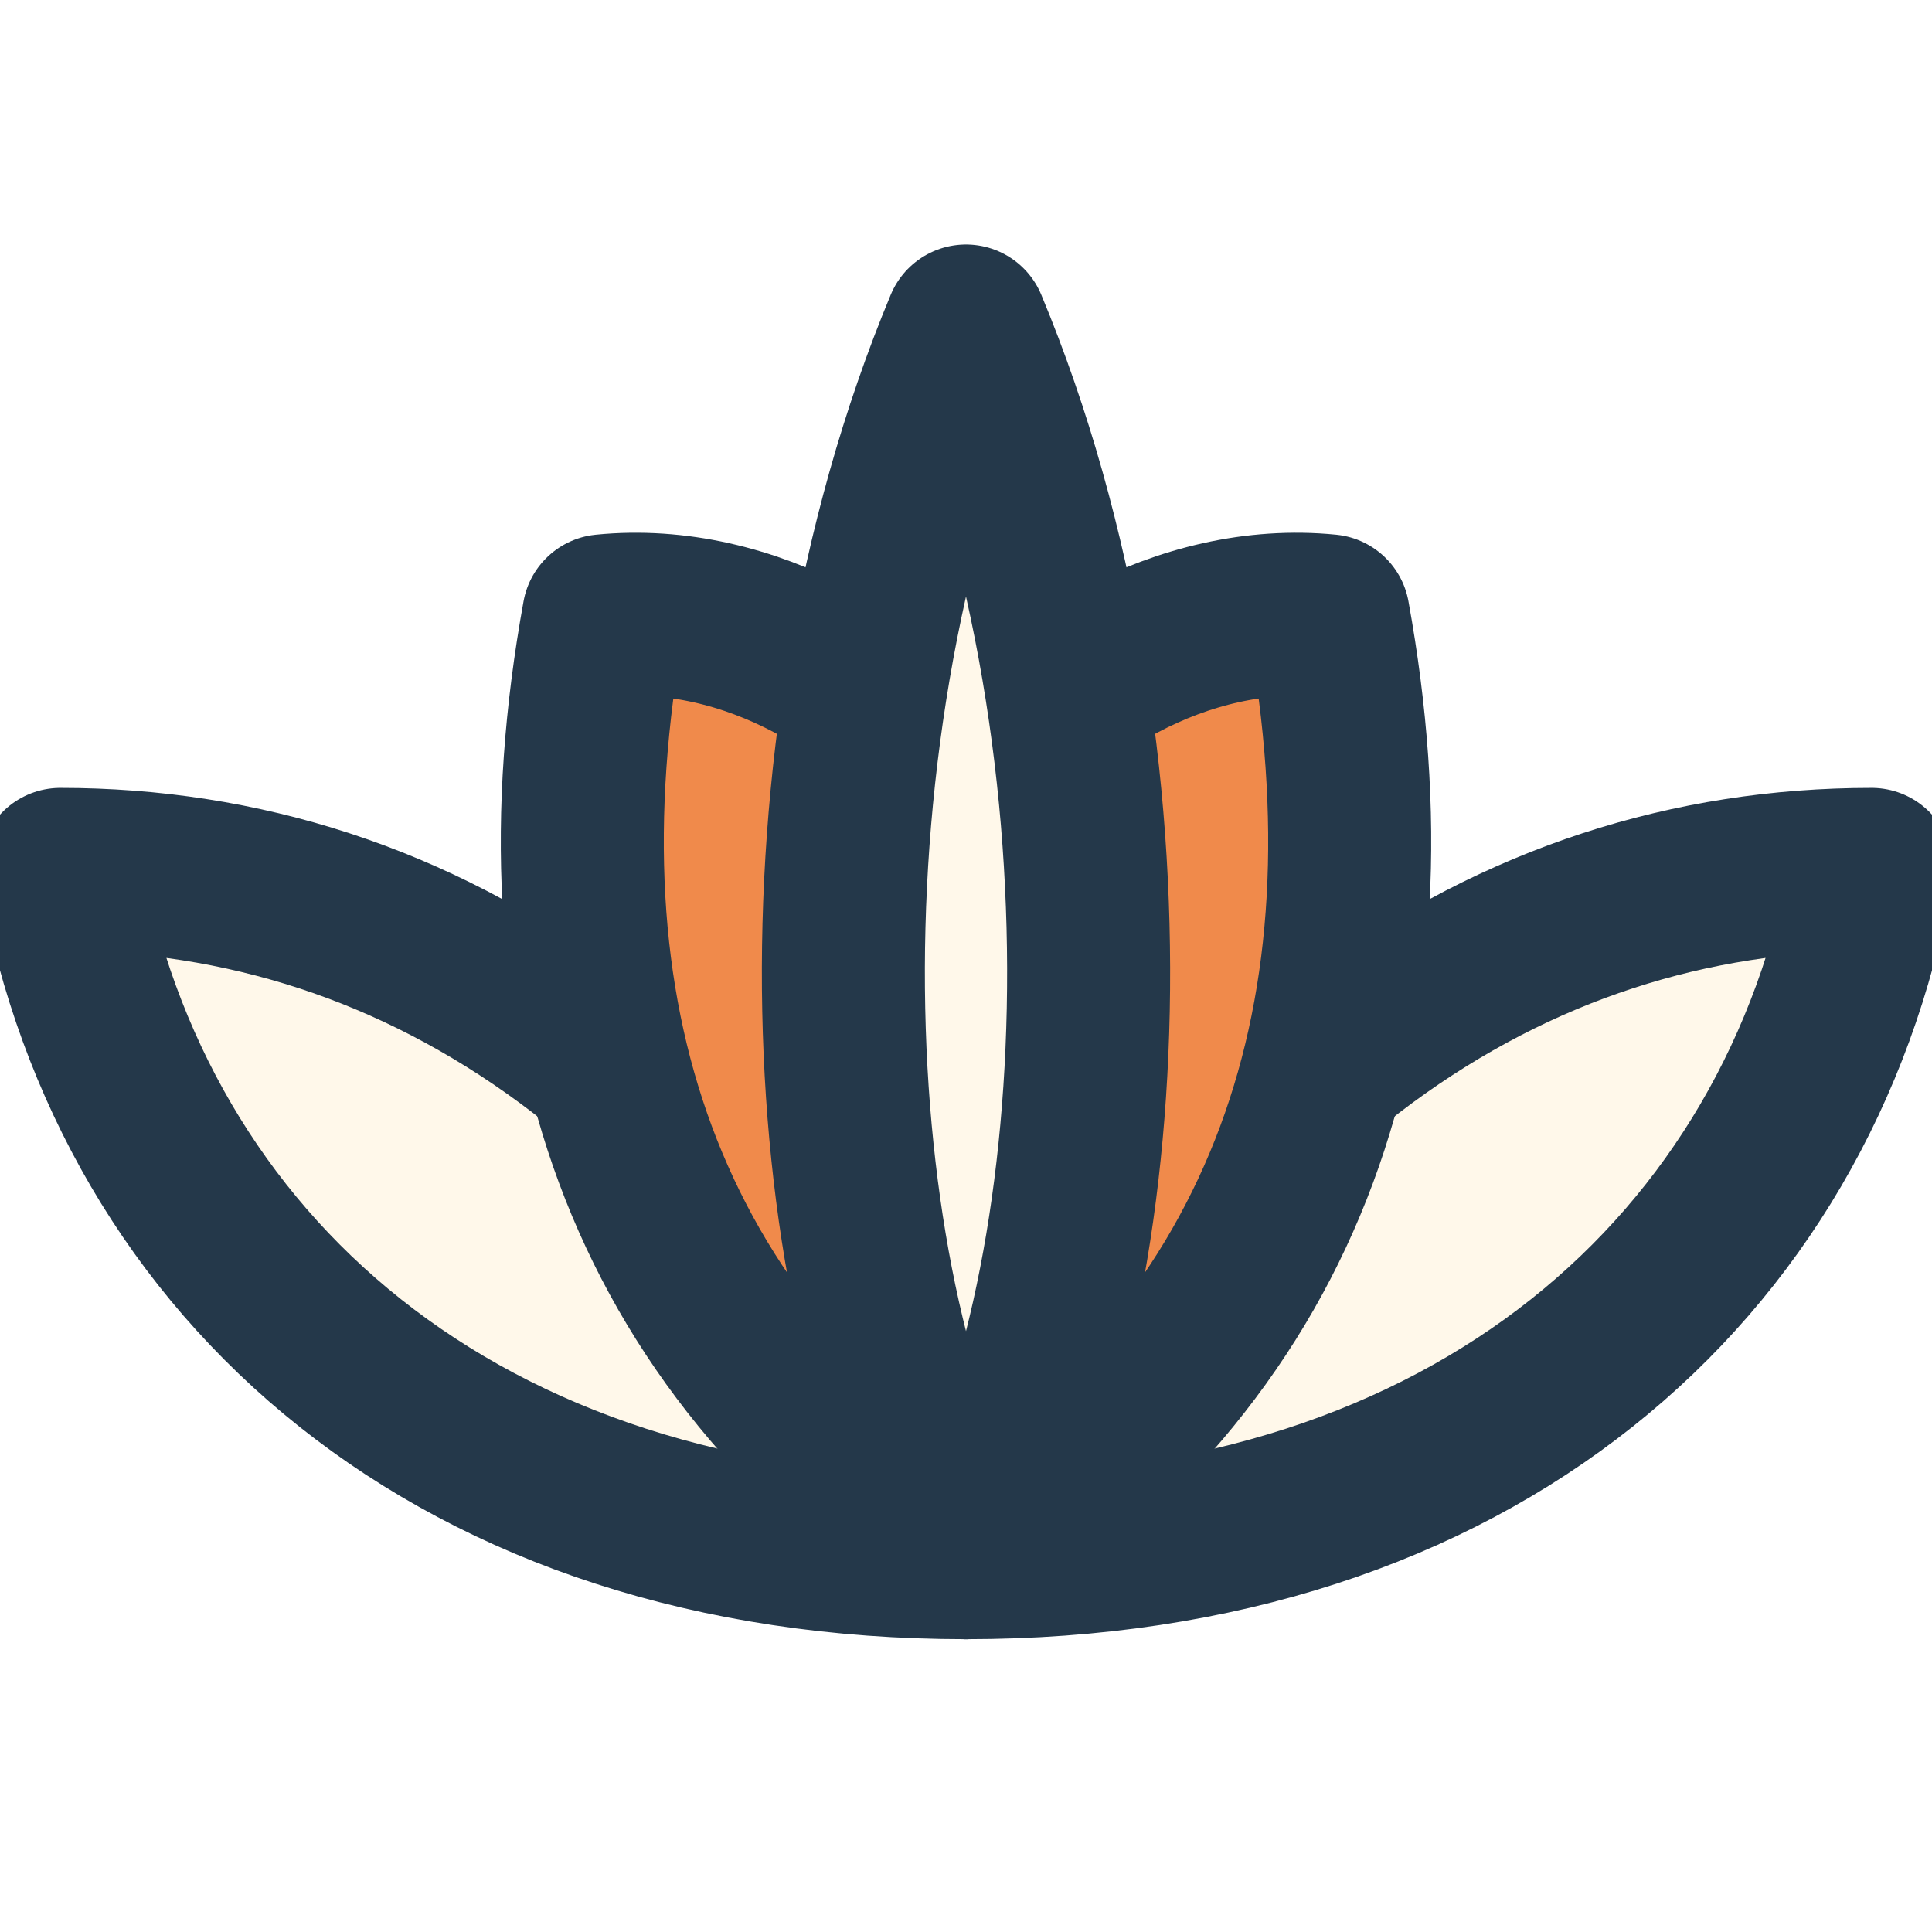
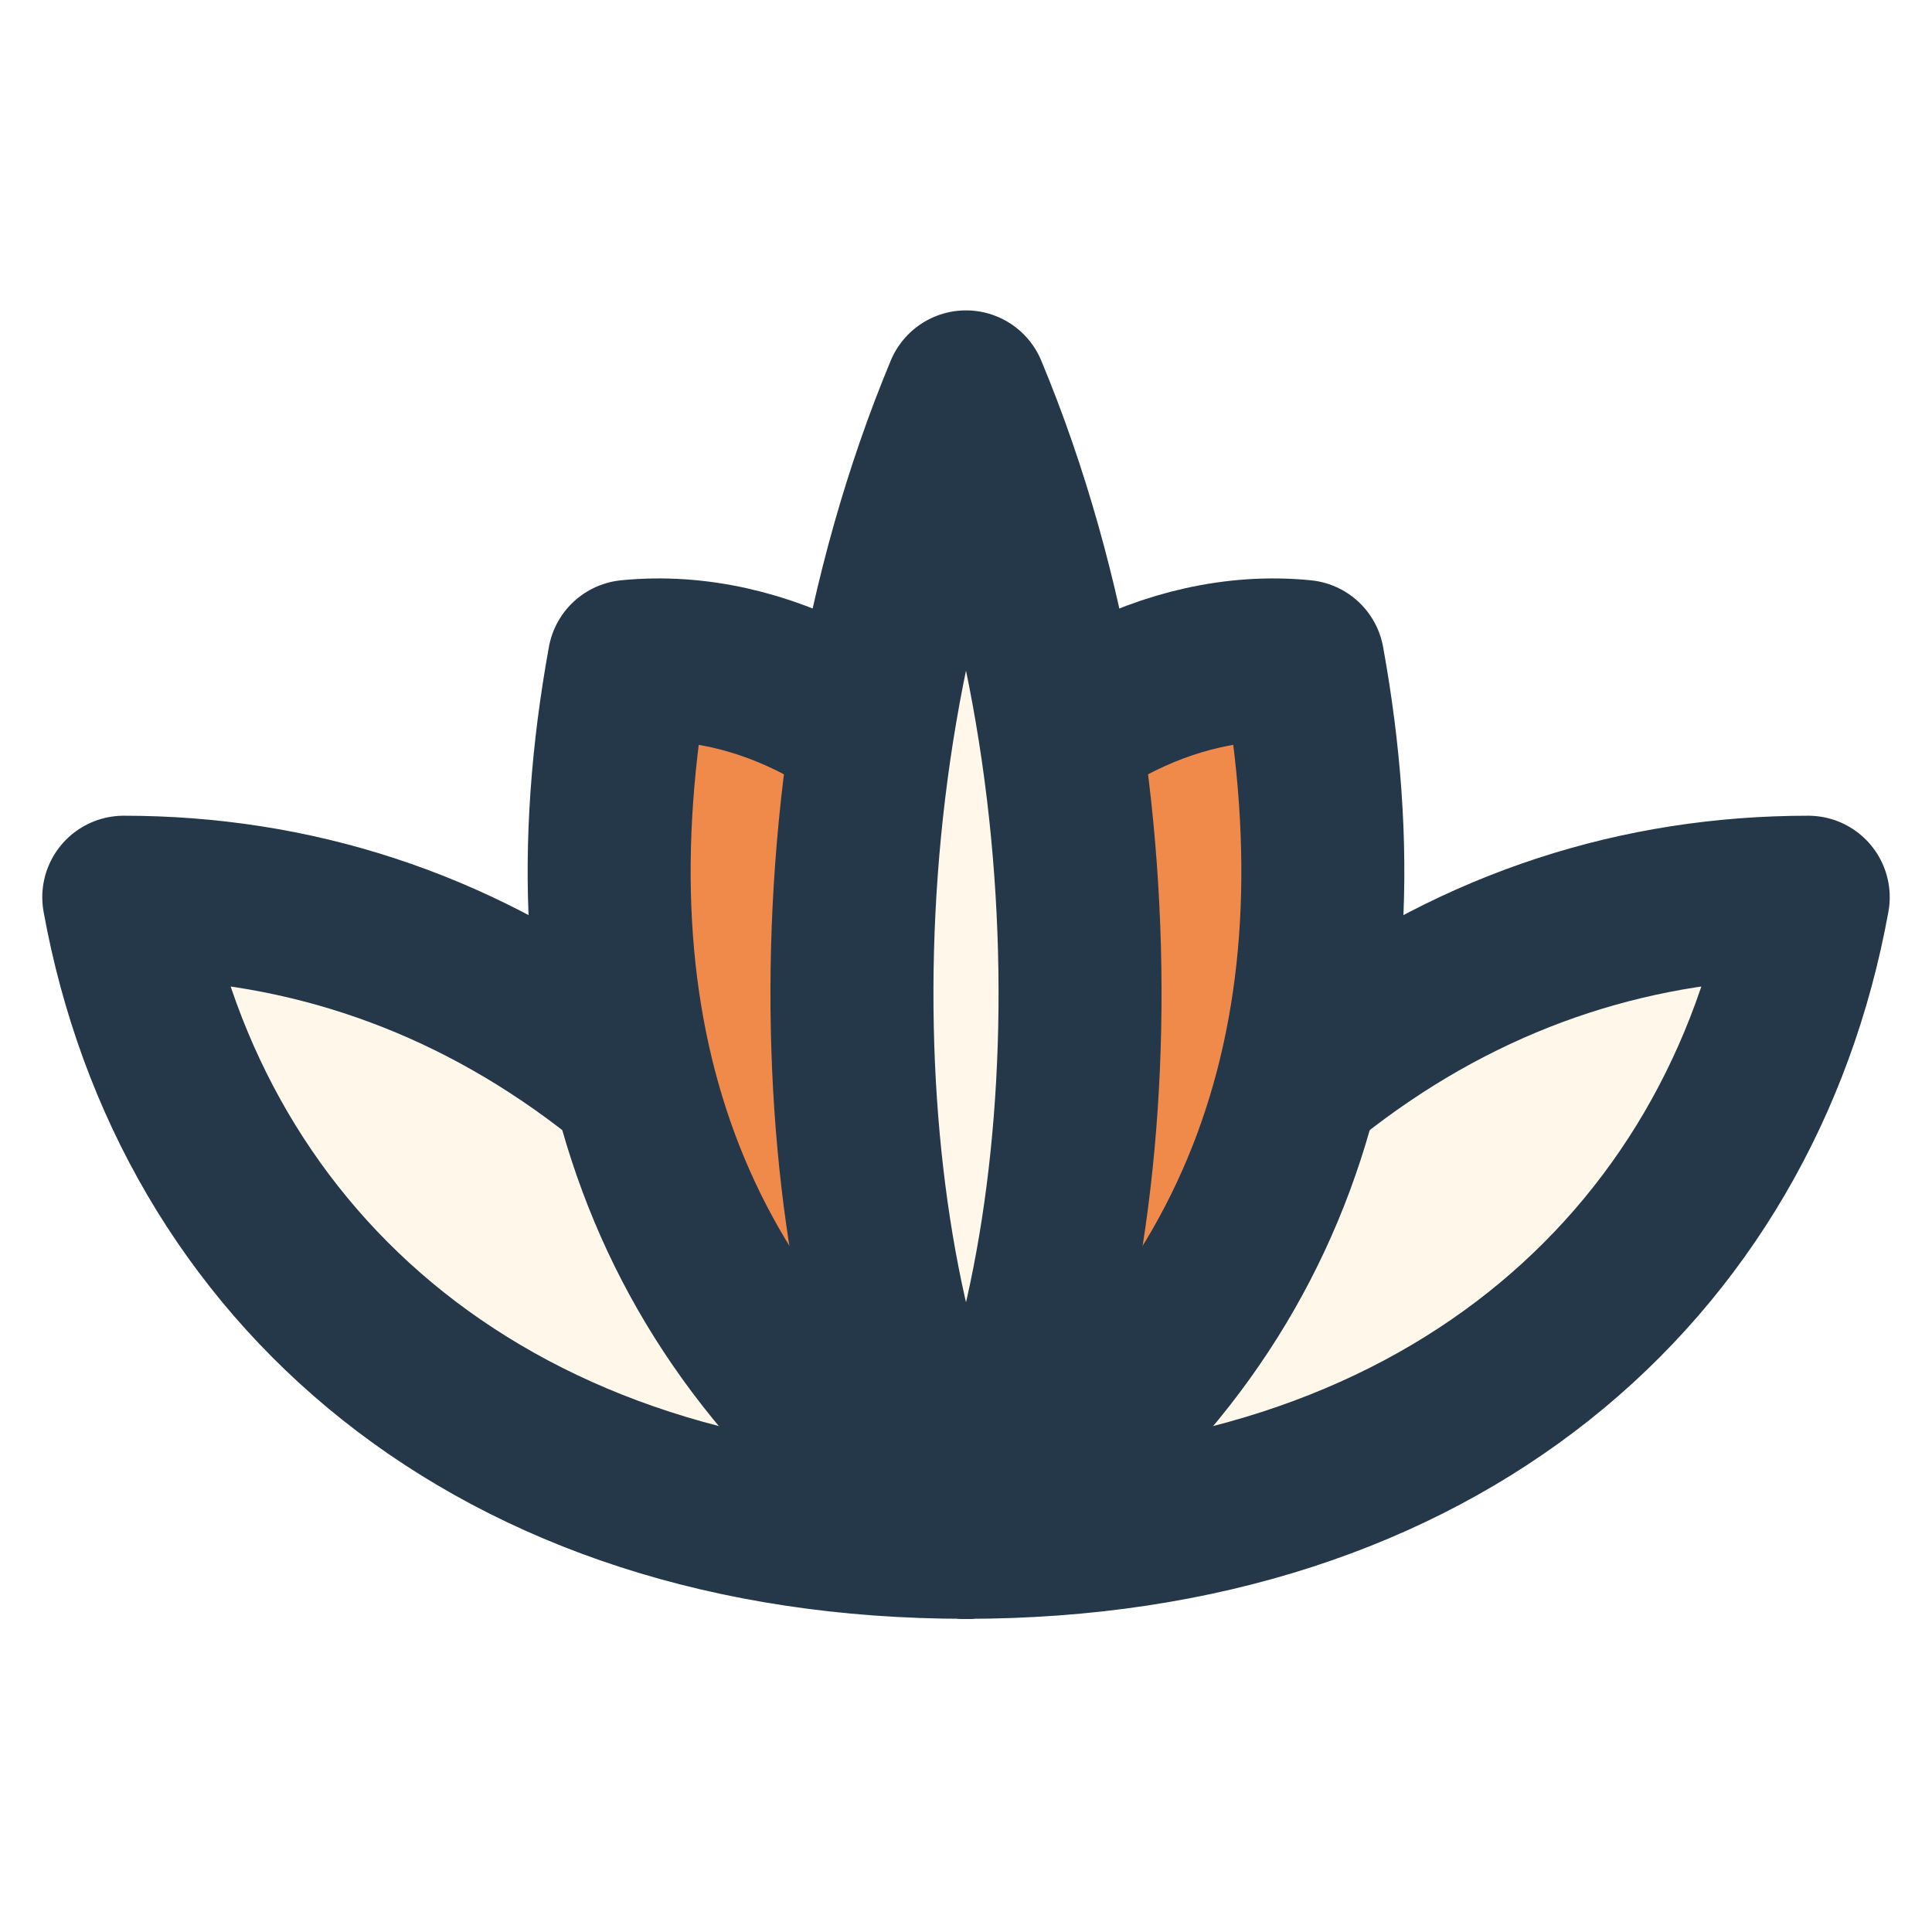
<svg xmlns="http://www.w3.org/2000/svg" viewBox="0 0 32 32">
-   <g stroke="#24384a" stroke-width="2.25" stroke-linecap="round" stroke-linejoin="round">
+   <g transform="translate(16 16) scale(0.93) translate(-16 -15.625)" stroke="#24384a" stroke-width="2.419" stroke-linecap="round" stroke-linejoin="round">
    <g transform="translate(16 15) scale(1.2) translate(-16 -16)">
      <path d="M16 25C9 25 4.5 21 3.5 15.5c5 0 9.5 3 12.5 9.5z" fill="#fff8ea" />
      <path d="M16 25c7 0 11.5-4 12.5-9.5c-5 0-9.5 3-12.5 9.5z" fill="#fff8ea" />
      <path d="M16 25c-4.5-3-6-7.5-5-13c2-.2 4 1 5 2.5c1-1.5 3-2.7 5-2.5c1 5.5-.5 10-5 13z" fill="#f08a4b" />
      <path d="M16 25c-2-3.5-2.5-11 0-17c2.5 6 2 13.5 0 17z" fill="#fff8ea" />
    </g>
  </g>
</svg>
